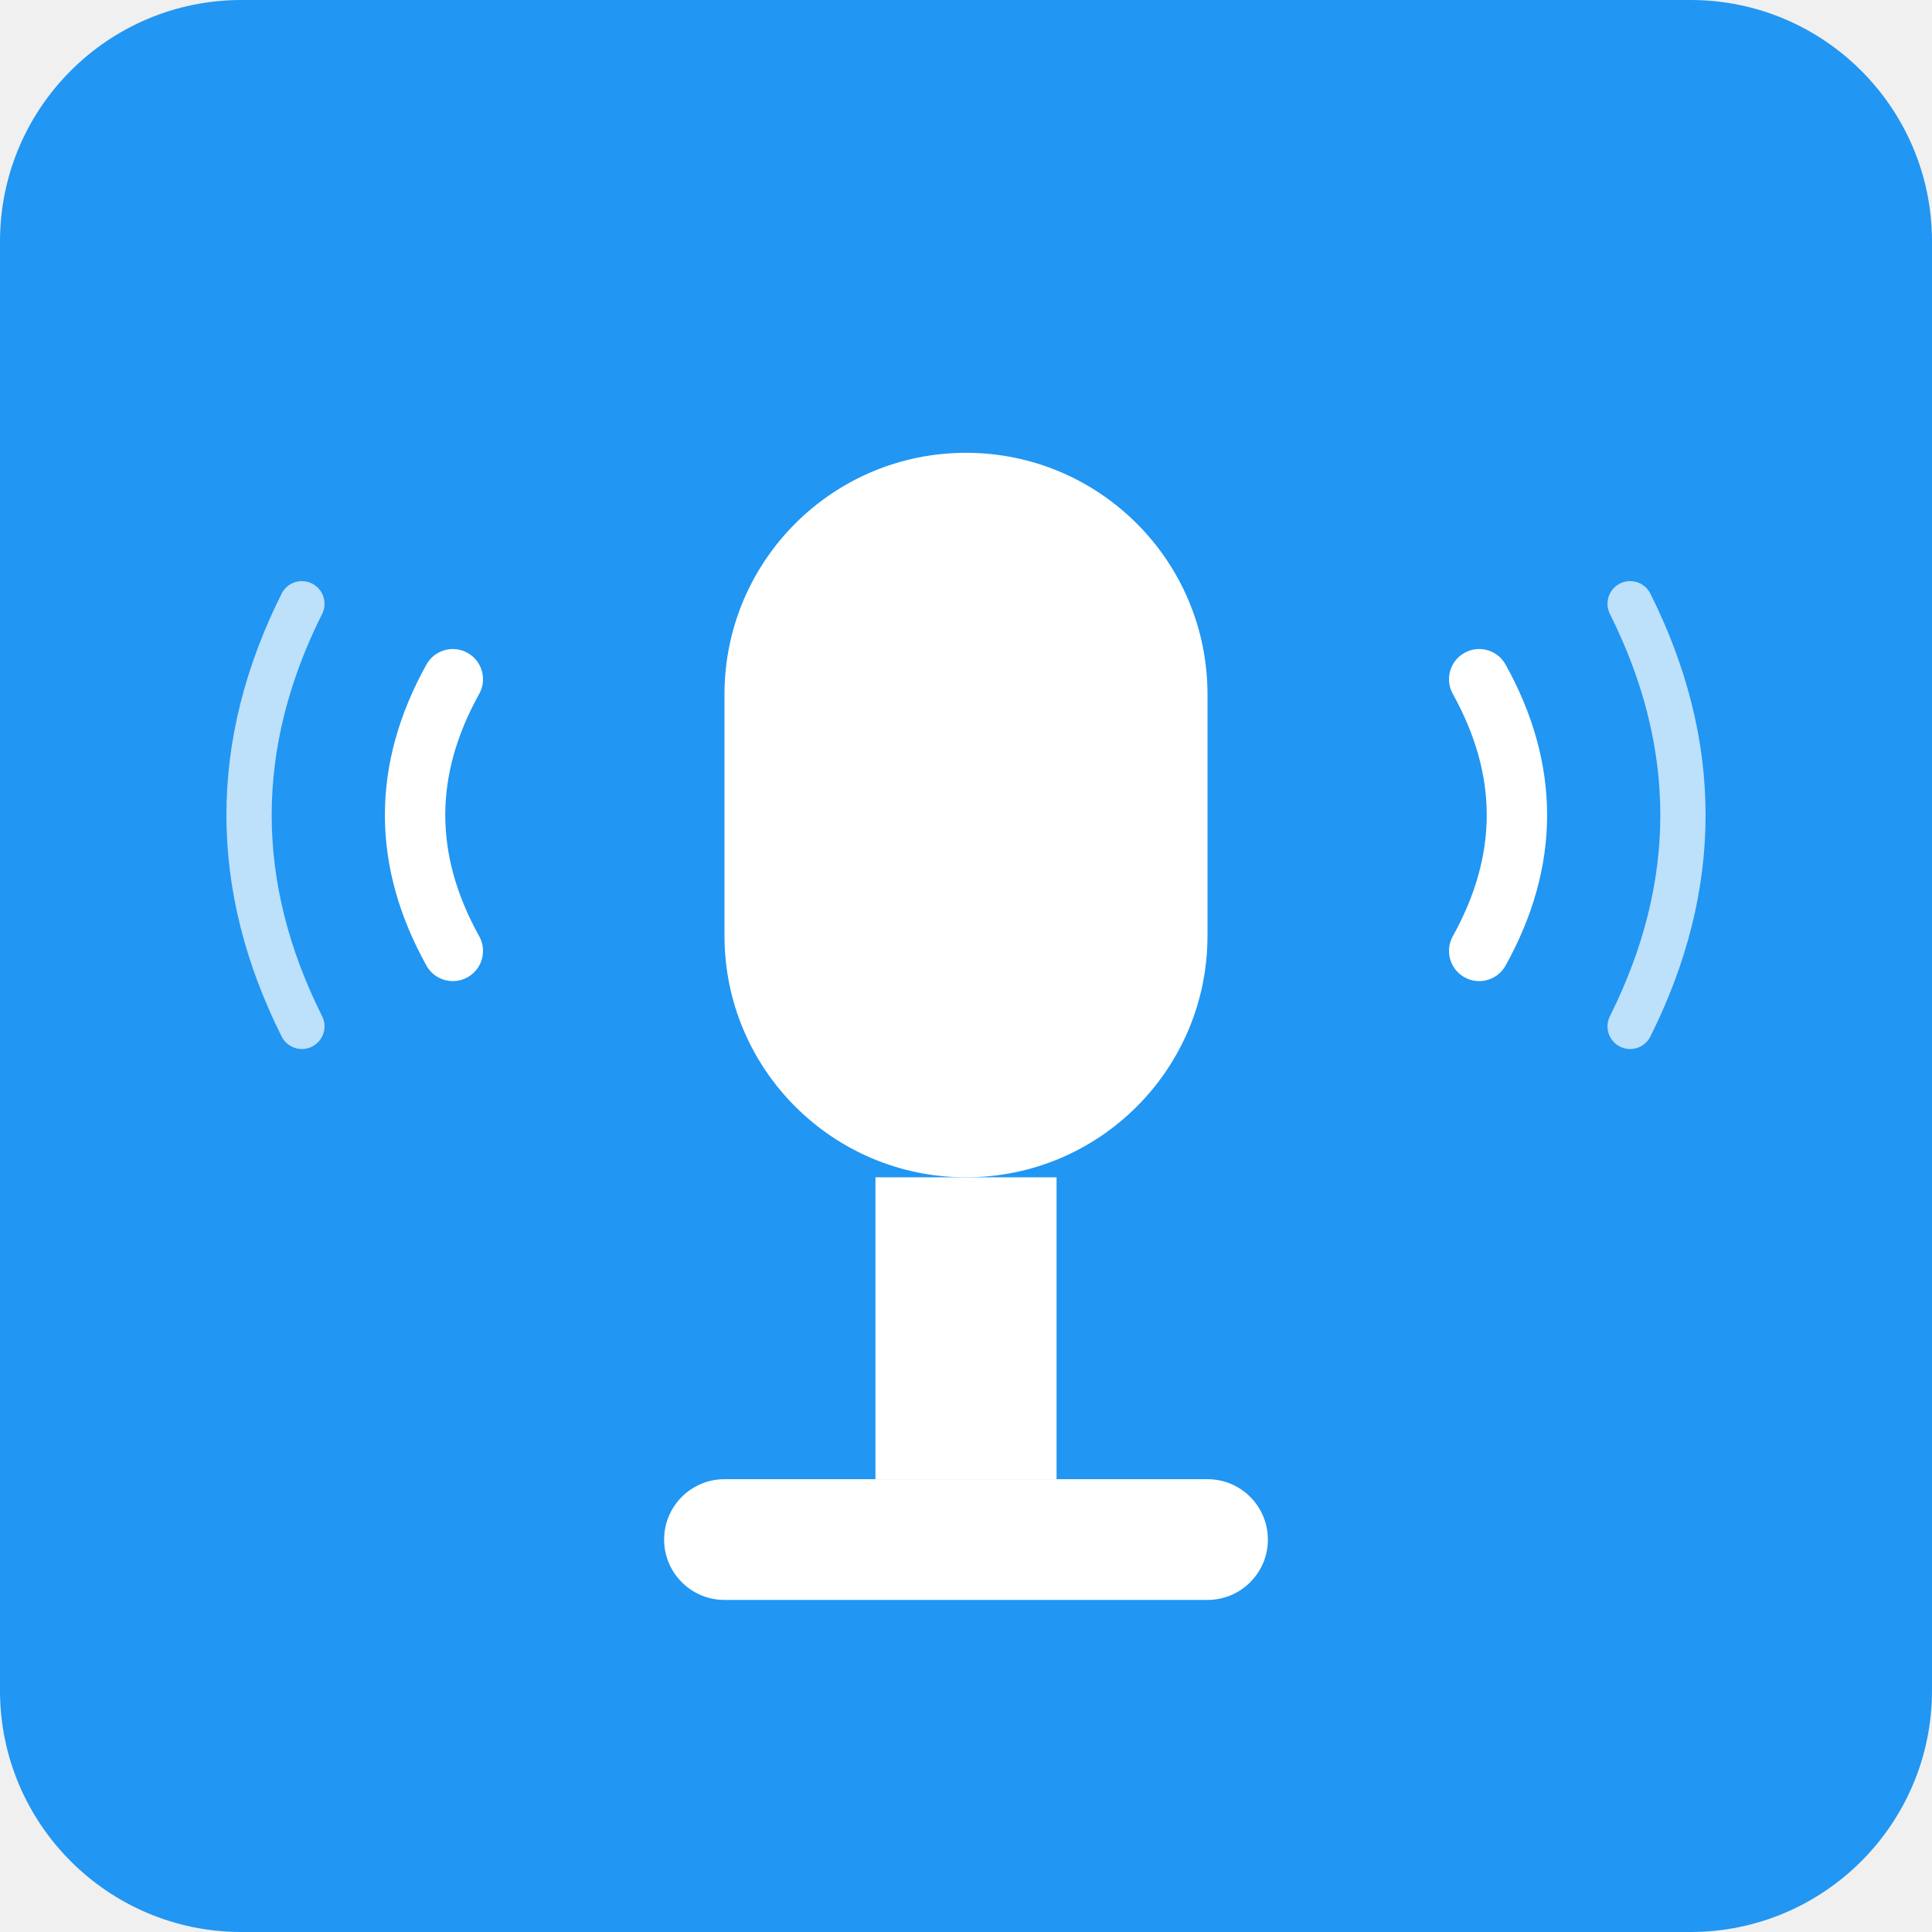
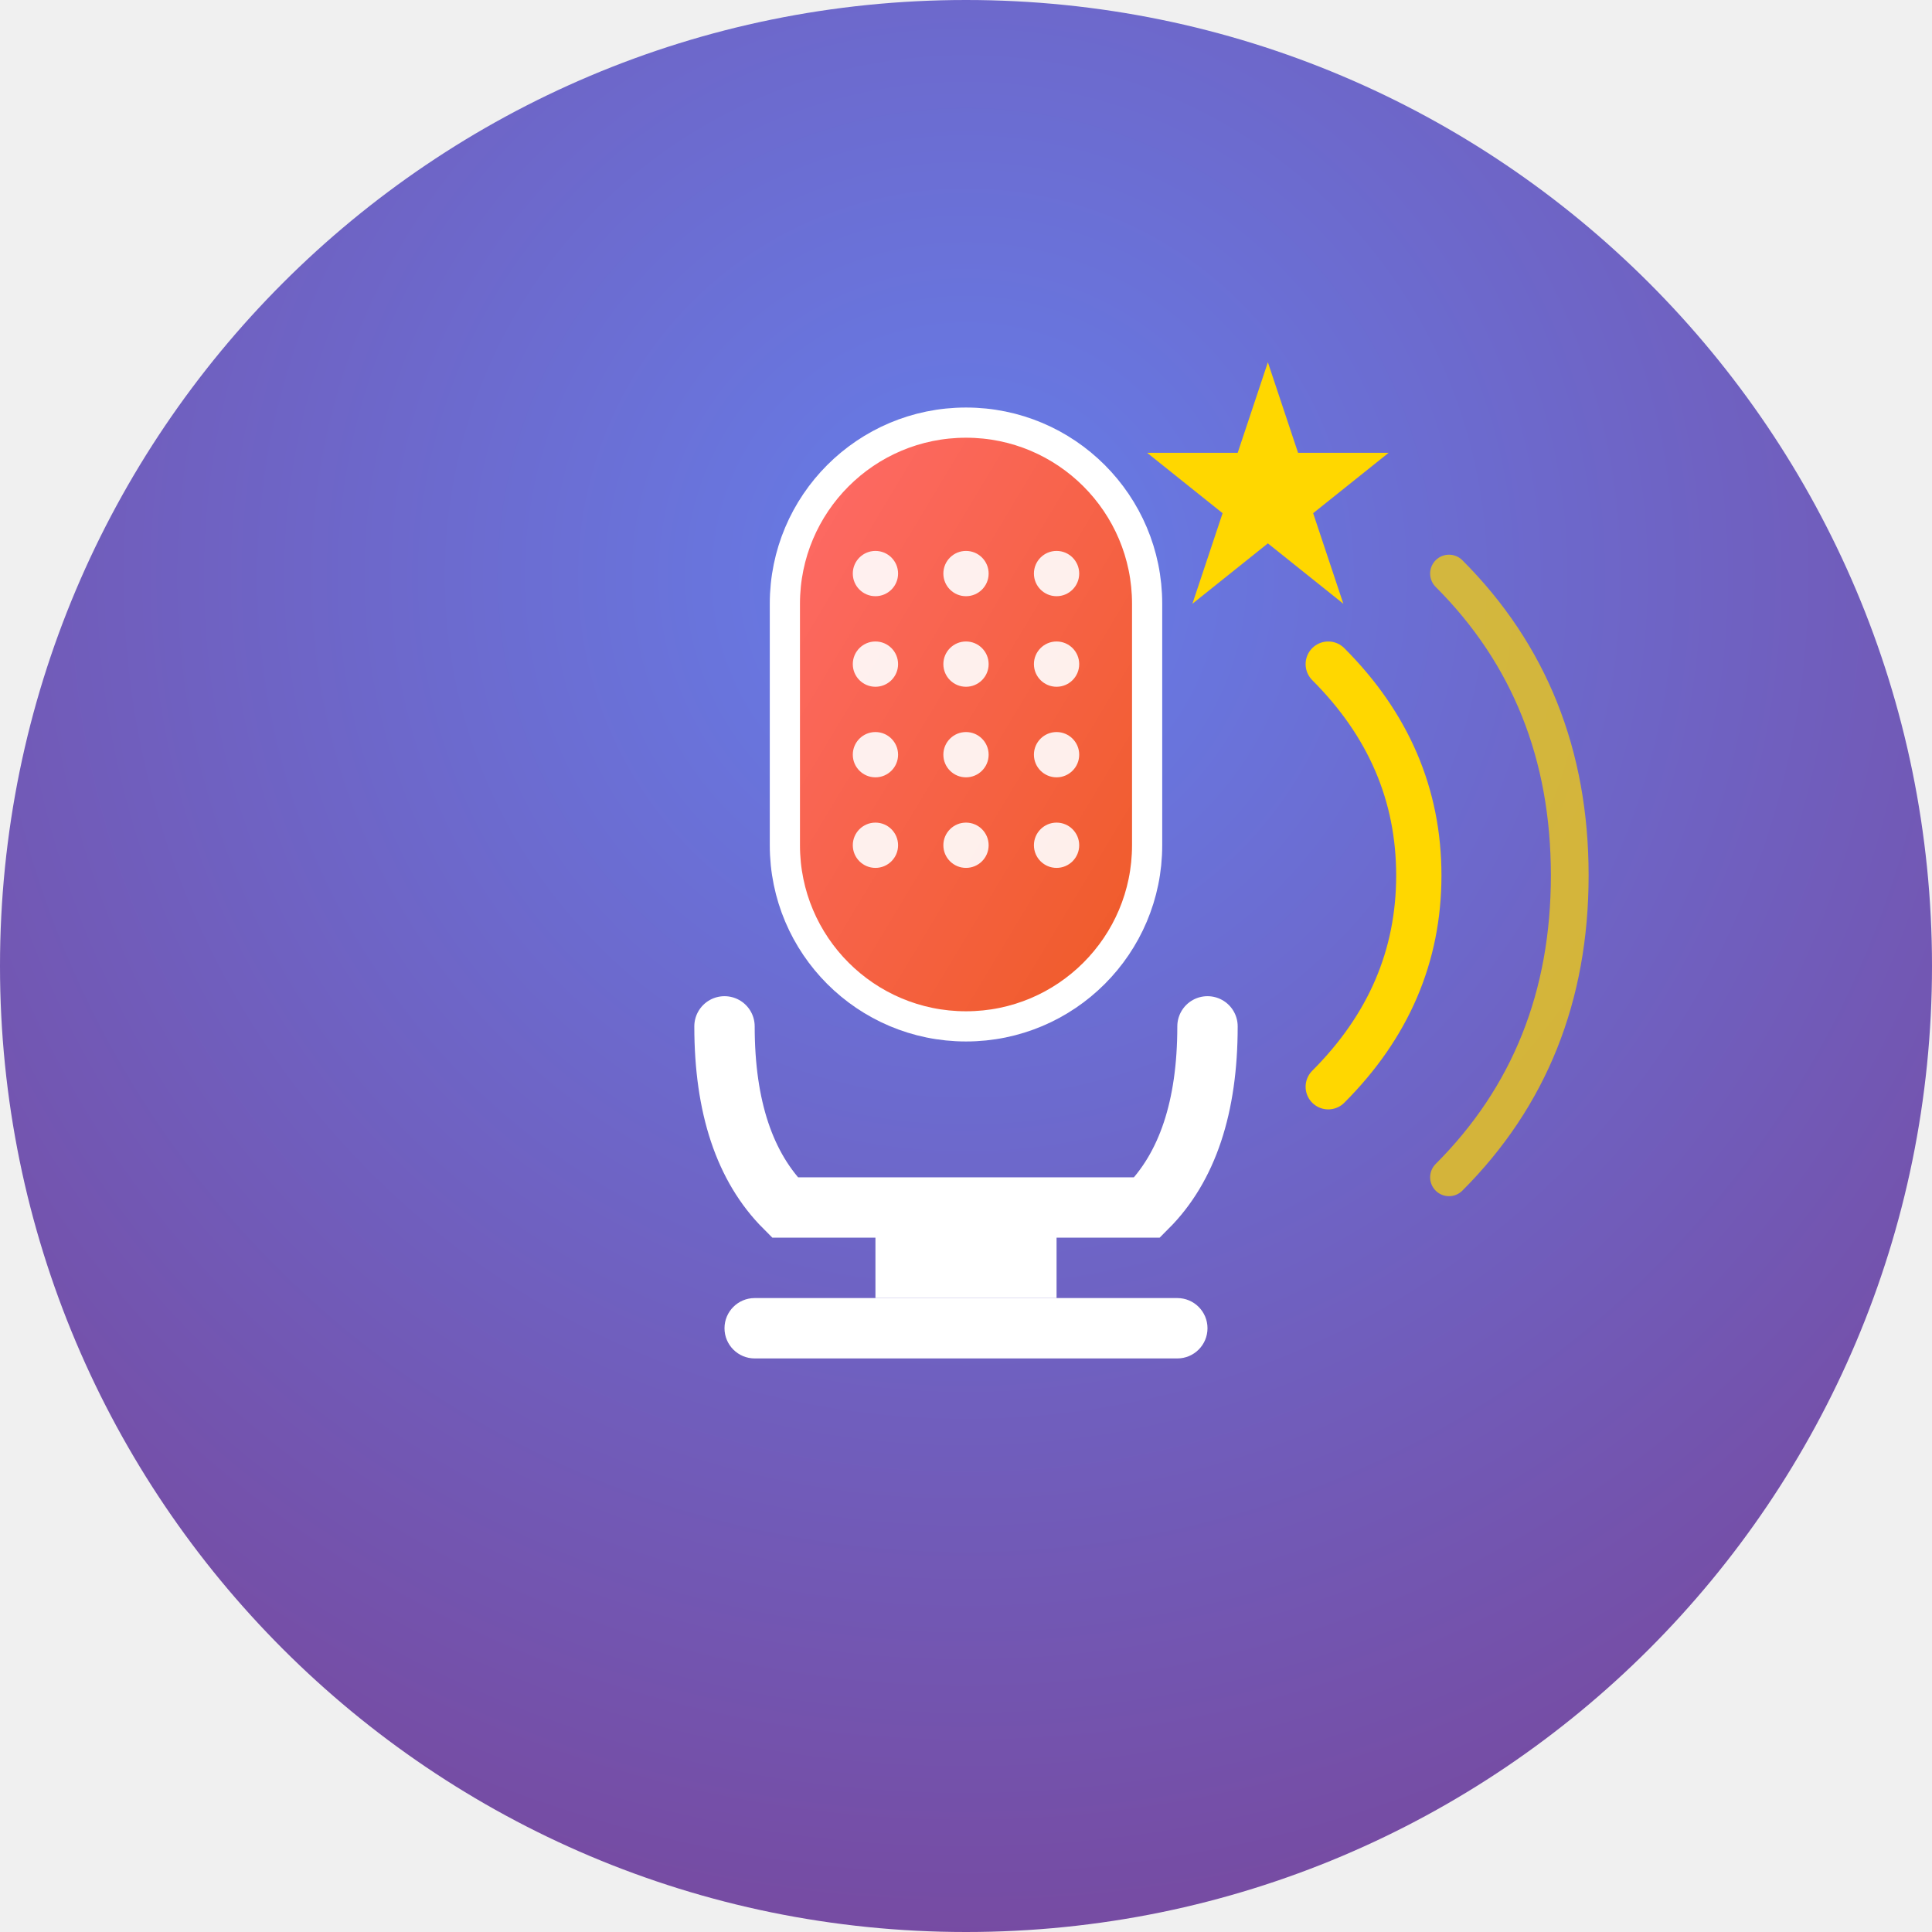
- <svg xmlns="http://www.w3.org/2000/svg" viewBox="0 0 128 128">
-   <rect width="128" height="128" fill="#2196F3" rx="16" />
-   <g fill="white">
-     <rect x="48" y="30" width="32" height="48" rx="16" />
-     <rect x="58" y="78" width="12" height="20" />
-     <rect x="44" y="98" width="40" height="8" rx="4" />
-     <path d="M 30 45 Q 25 54 30 63" stroke="white" stroke-width="4" fill="none" stroke-linecap="round" />
-     <path d="M 98 45 Q 103 54 98 63" stroke="white" stroke-width="4" fill="none" stroke-linecap="round" />
-     <path d="M 20 40 Q 13 54 20 68" stroke="white" stroke-width="3" fill="none" stroke-linecap="round" opacity="0.7" />
-     <path d="M 108 40 Q 115 54 108 68" stroke="white" stroke-width="3" fill="none" stroke-linecap="round" opacity="0.7" />
-   </g>
+ <svg xmlns="http://www.w3.org/2000/svg" viewBox="0 0 128 128" width="128" height="128">
+   <defs>
+     <radialGradient id="bgGradient" cx="50%" cy="30%" r="70%">
+       <stop offset="0%" style="stop-color:#667eea;stop-opacity:1" />
+       <stop offset="100%" style="stop-color:#764ba2;stop-opacity:1" />
+     </radialGradient>
+     <linearGradient id="micGradient" x1="0%" y1="0%" x2="100%" y2="100%">
+       <stop offset="0%" style="stop-color:#ff6b6b;stop-opacity:1" />
+       <stop offset="100%" style="stop-color:#ee5a24;stop-opacity:1" />
+     </linearGradient>
+   </defs>
+   <circle cx="64" cy="64" r="64" fill="url(#bgGradient)" />
+   <rect x="52" y="28" width="24" height="40" rx="12" ry="12" fill="url(#micGradient)" stroke="#ffffff" stroke-width="2" />
+   <circle cx="58" cy="38" r="1.5" fill="#ffffff" opacity="0.9" />
+   <circle cx="64" cy="38" r="1.5" fill="#ffffff" opacity="0.9" />
+   <circle cx="70" cy="38" r="1.5" fill="#ffffff" opacity="0.9" />
+   <circle cx="58" cy="44" r="1.5" fill="#ffffff" opacity="0.9" />
+   <circle cx="64" cy="44" r="1.5" fill="#ffffff" opacity="0.9" />
+   <circle cx="70" cy="44" r="1.5" fill="#ffffff" opacity="0.9" />
+   <circle cx="58" cy="50" r="1.5" fill="#ffffff" opacity="0.9" />
+   <circle cx="64" cy="50" r="1.5" fill="#ffffff" opacity="0.9" />
+   <circle cx="70" cy="50" r="1.5" fill="#ffffff" opacity="0.9" />
+   <circle cx="58" cy="56" r="1.5" fill="#ffffff" opacity="0.9" />
+   <circle cx="64" cy="56" r="1.5" fill="#ffffff" opacity="0.9" />
+   <circle cx="70" cy="56" r="1.5" fill="#ffffff" opacity="0.9" />
+   <path d="M 48 68 Q 48 76 52 80 L 76 80 Q 80 76 80 68" fill="none" stroke="#ffffff" stroke-width="4" stroke-linecap="round" />
+   <rect x="58" y="80" width="12" height="6" fill="#ffffff" />
+   <rect x="48" y="86" width="32" height="4" rx="2" fill="#ffffff" />
+   <path d="M 88 44 Q 94 50 94 58 Q 94 66 88 72" fill="none" stroke="#ffd700" stroke-width="3" stroke-linecap="round" />
+   <path d="M 96 38 Q 104 46 104 58 Q 104 70 96 78" fill="none" stroke="#ffd700" stroke-width="2.5" stroke-linecap="round" opacity="0.7" />
+   <polygon points="84,24 86,30 92,30 87,34 89,40 84,36 79,40 81,34 76,30 82,30" fill="#ffd700" />
</svg>
